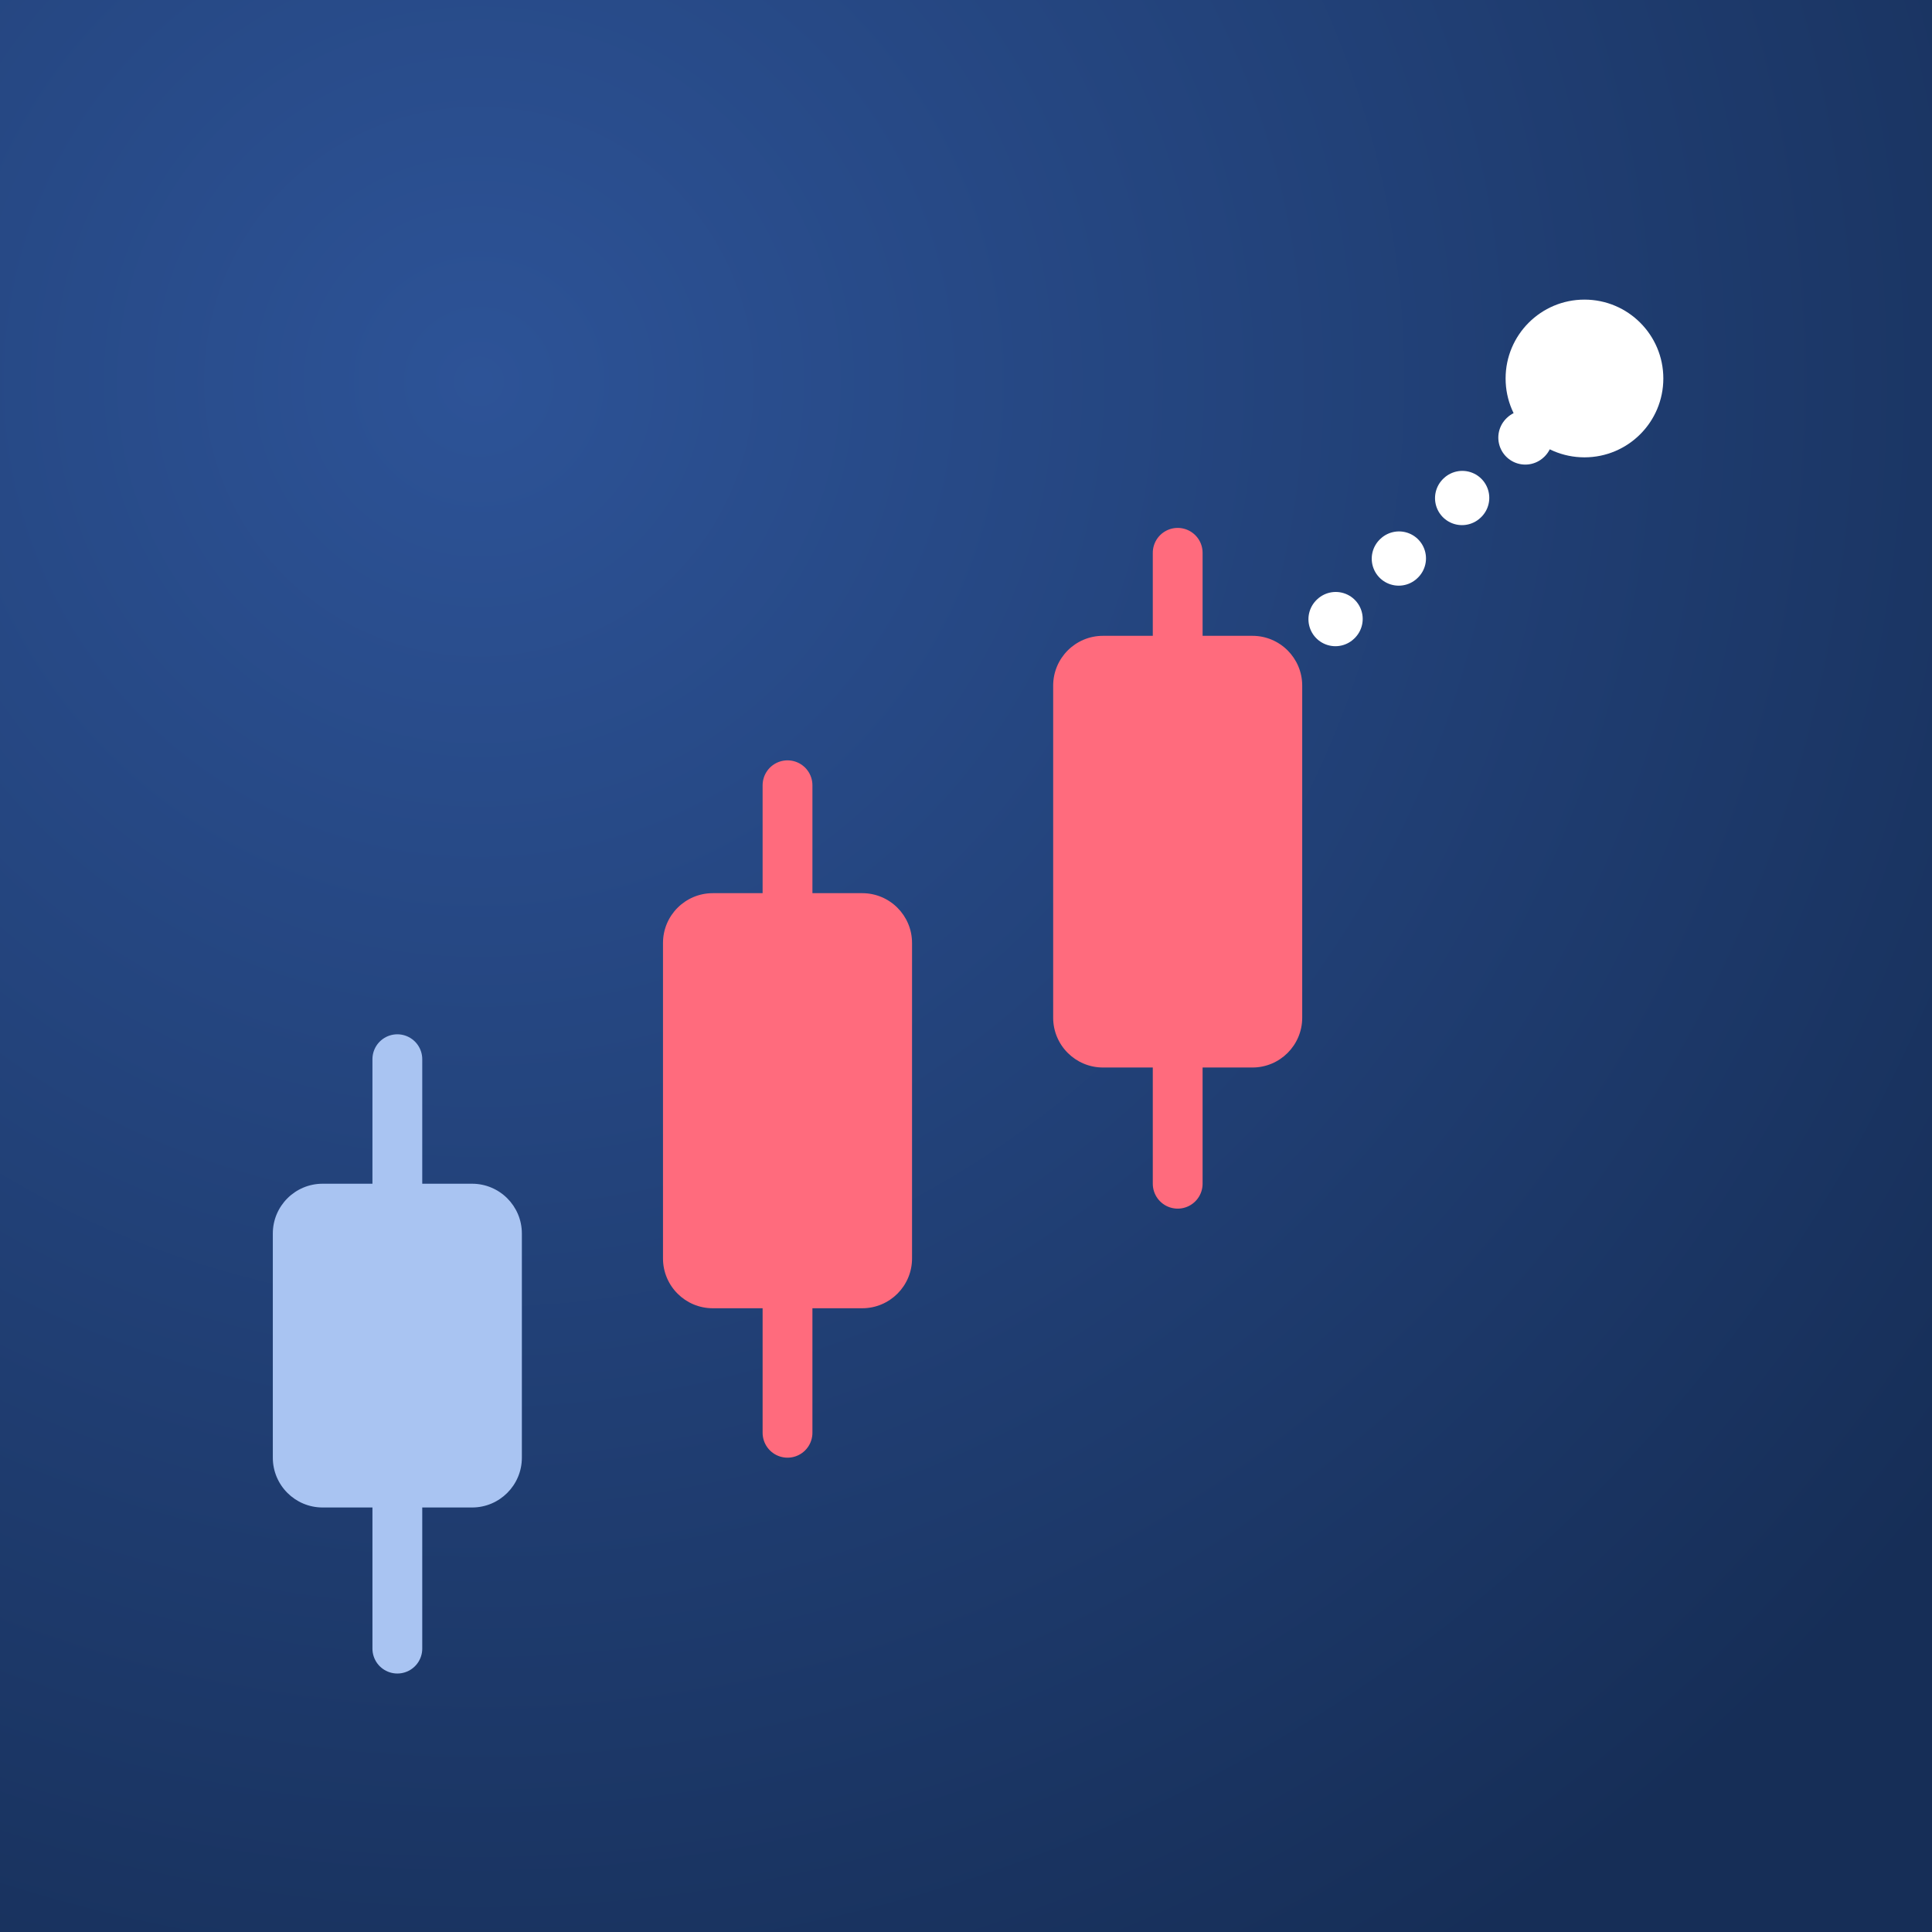
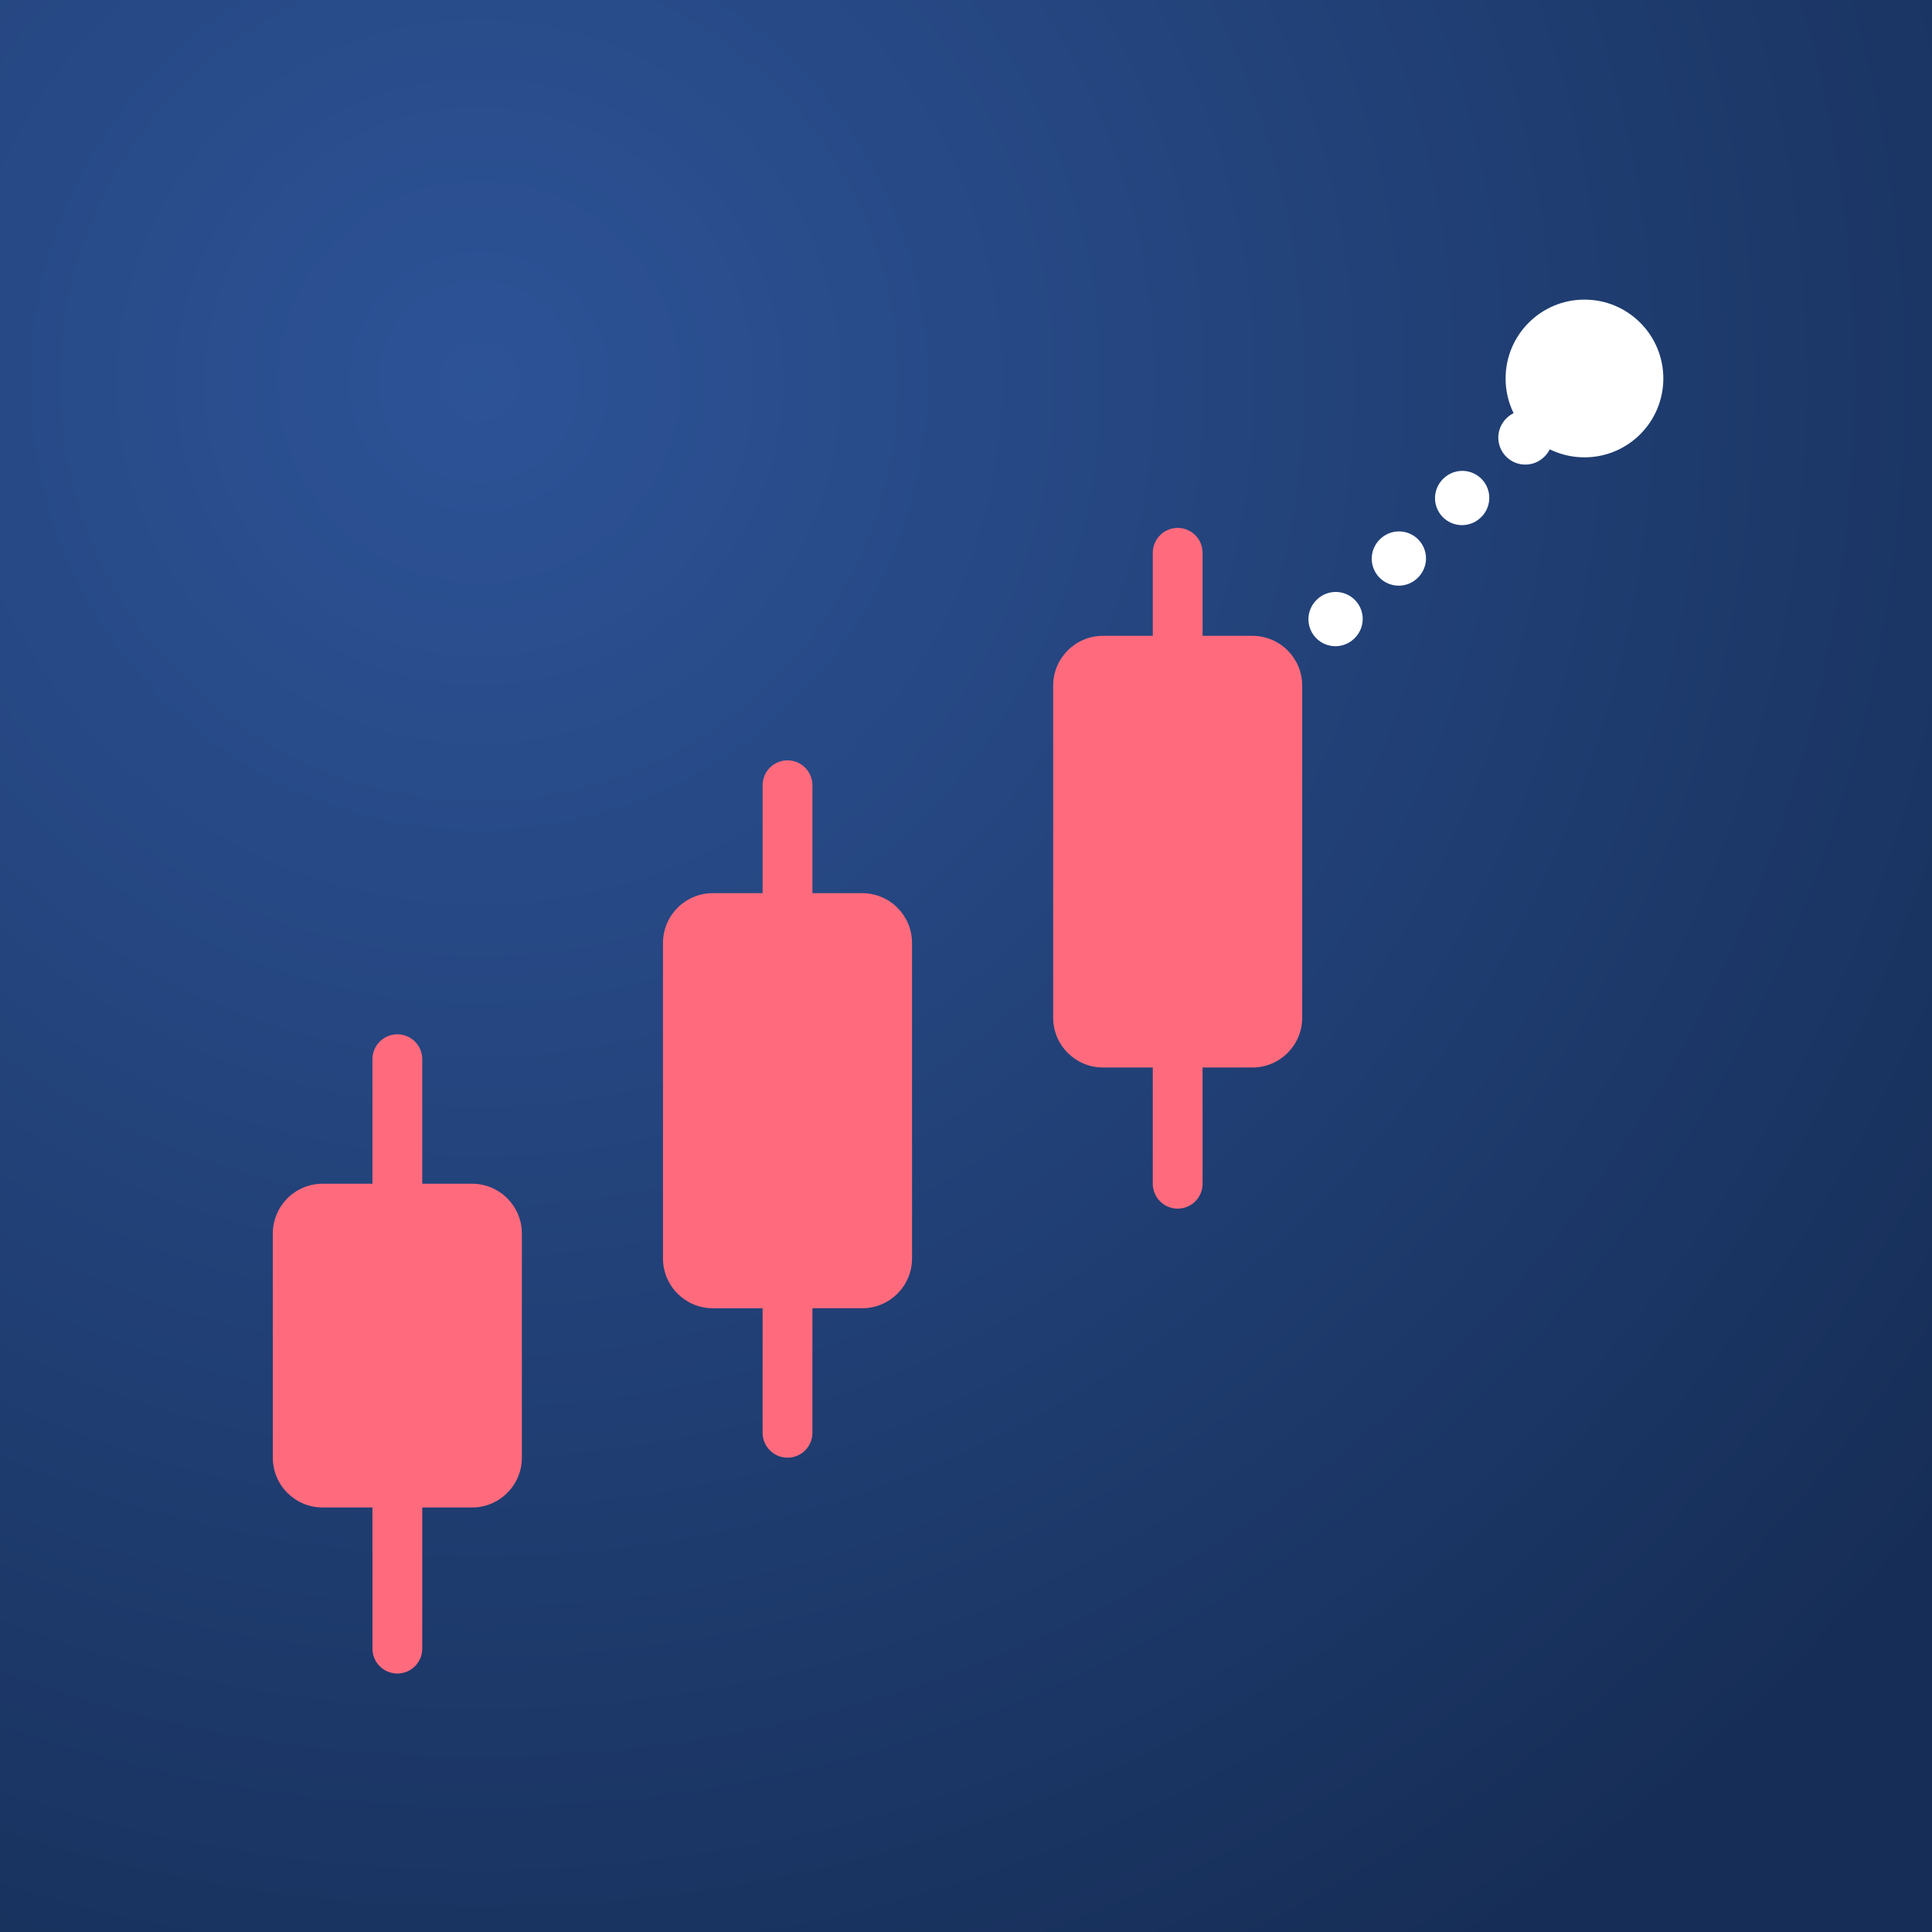
<svg xmlns="http://www.w3.org/2000/svg" viewBox="0 0 512 512">
  <defs>
    <radialGradient id="bg" cx="25%" cy="20%" r="95%">
      <stop offset="0" stop-color="#2d5397" />
      <stop offset="1" stop-color="#162e57" />
    </radialGradient>
  </defs>
  <rect width="512" height="512" fill="url(#bg)" />
  <g transform="translate(256 262) scale(1.1) translate(-283 -245)">
    <g stroke-linecap="round">
-       <line x1="146" y1="262" x2="146" y2="404" stroke="#a9c4f2" stroke-width="12" />
-       <rect x="116" y="292" width="60" height="78" rx="12" fill="#a9c4f2" />
+       <line x1="146" y1="262" x2="146" y2="404" stroke="#ff6b7d" stroke-width="12" />
+       <rect x="116" y="292" width="60" height="78" rx="12" fill="#ff6b7d" />
      <line x1="240" y1="196" x2="240" y2="352" stroke="#ff6b7d" stroke-width="12" />
      <rect x="210" y="222" width="60" height="100" rx="12" fill="#ff6b7d" />
      <line x1="334" y1="140" x2="334" y2="292" stroke="#ff6b7d" stroke-width="12" />
      <rect x="304" y="160" width="60" height="104" rx="12" fill="#ff6b7d" />
    </g>
    <path d="M372 156 L418 112" stroke="#ffffff" stroke-width="13" stroke-linecap="round" stroke-dasharray="0.1 21" />
    <circle cx="432" cy="98" r="19" fill="#ffffff" />
  </g>
</svg>
